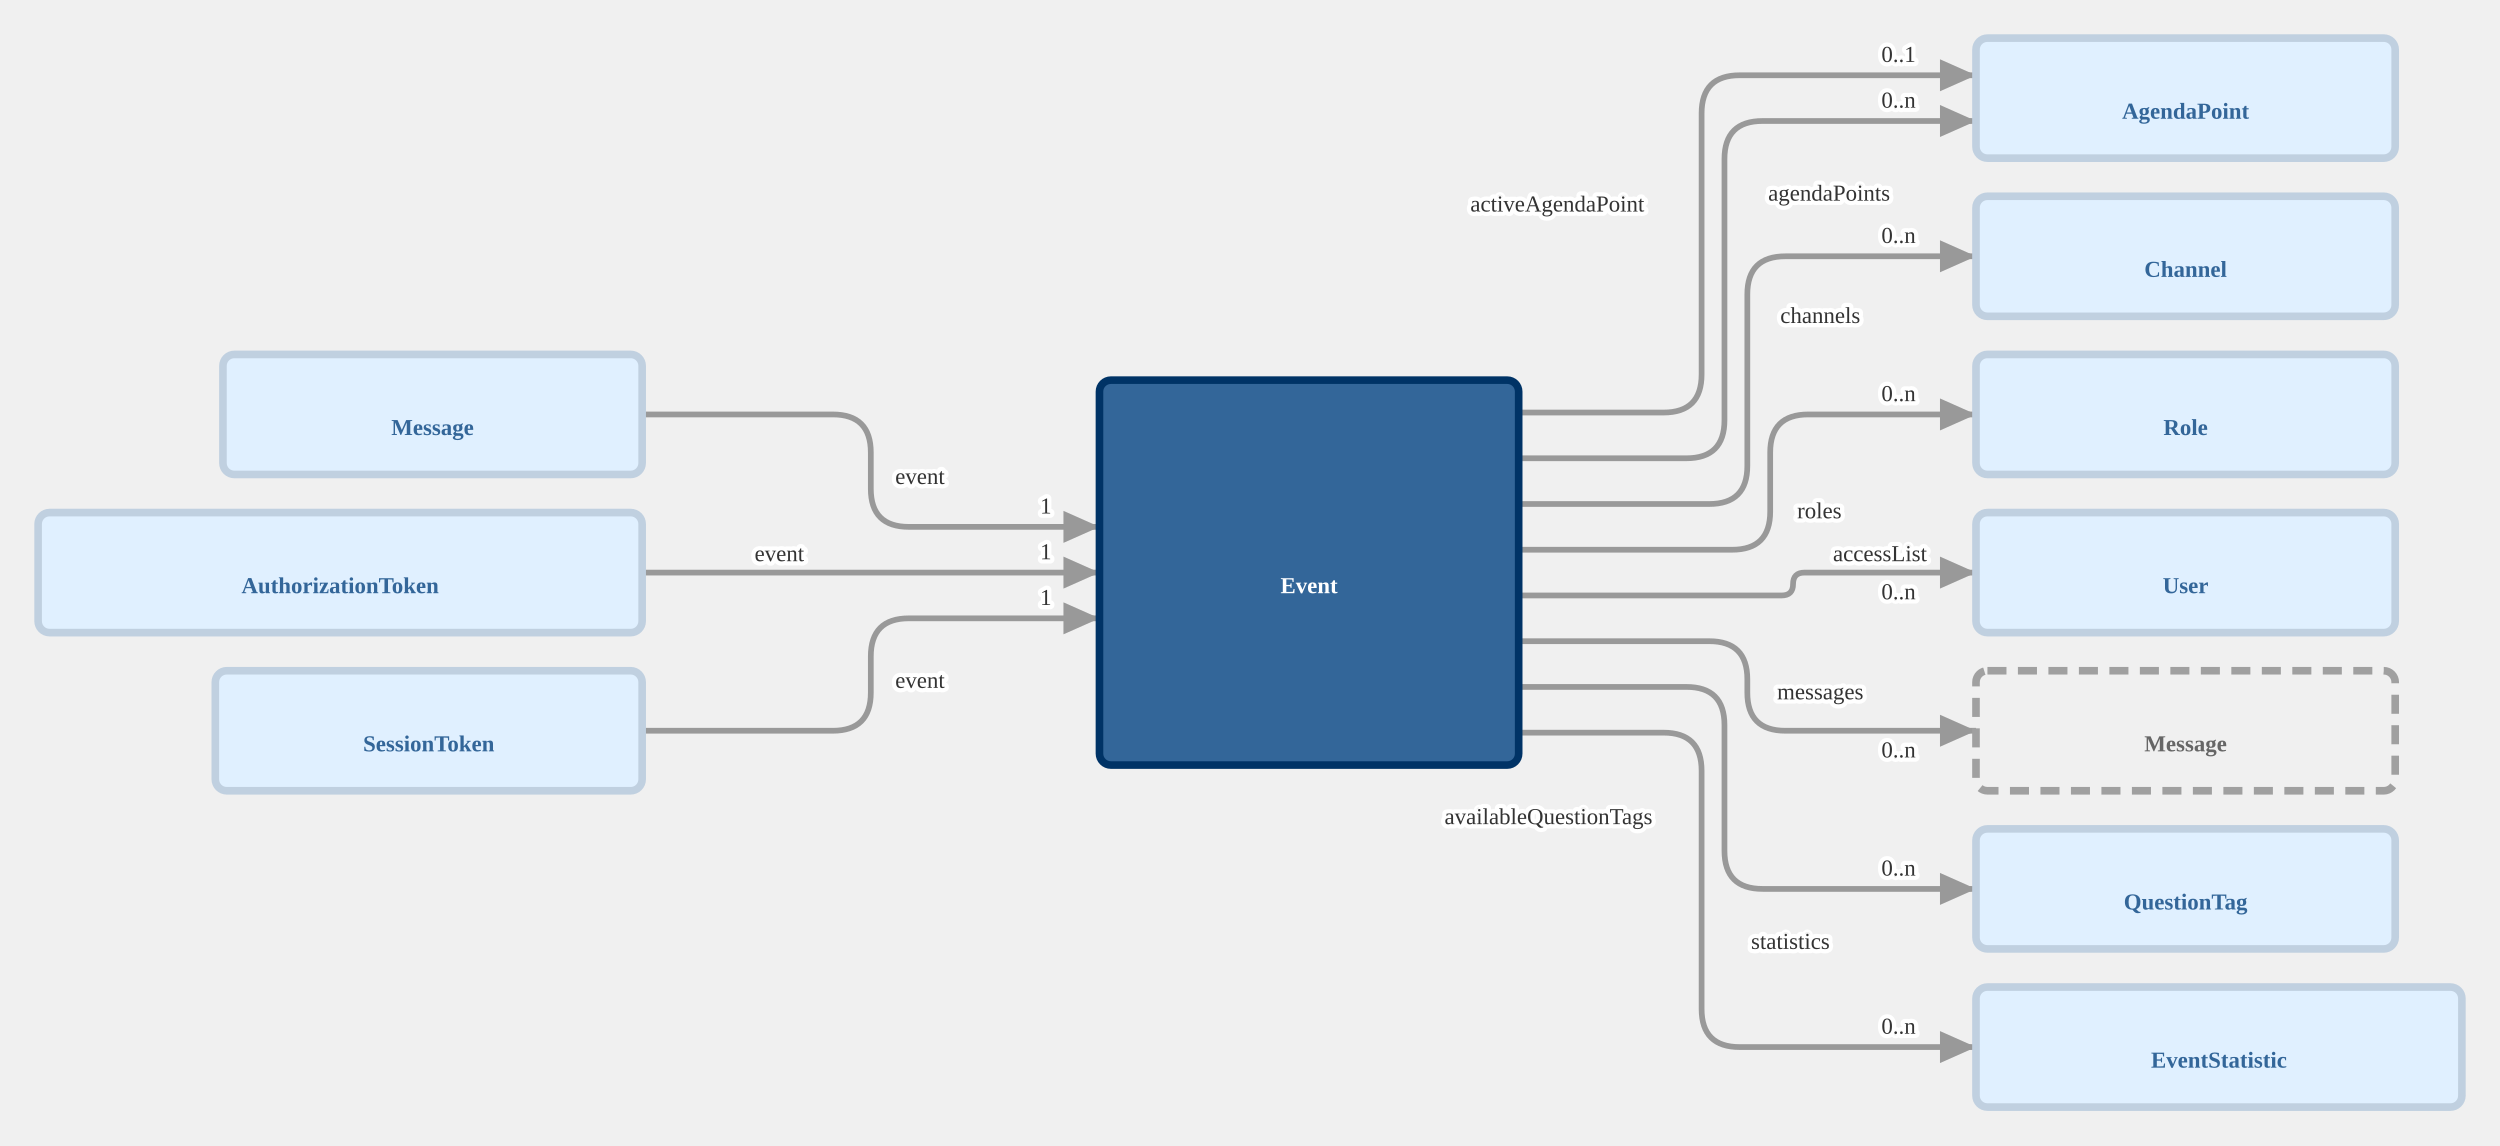
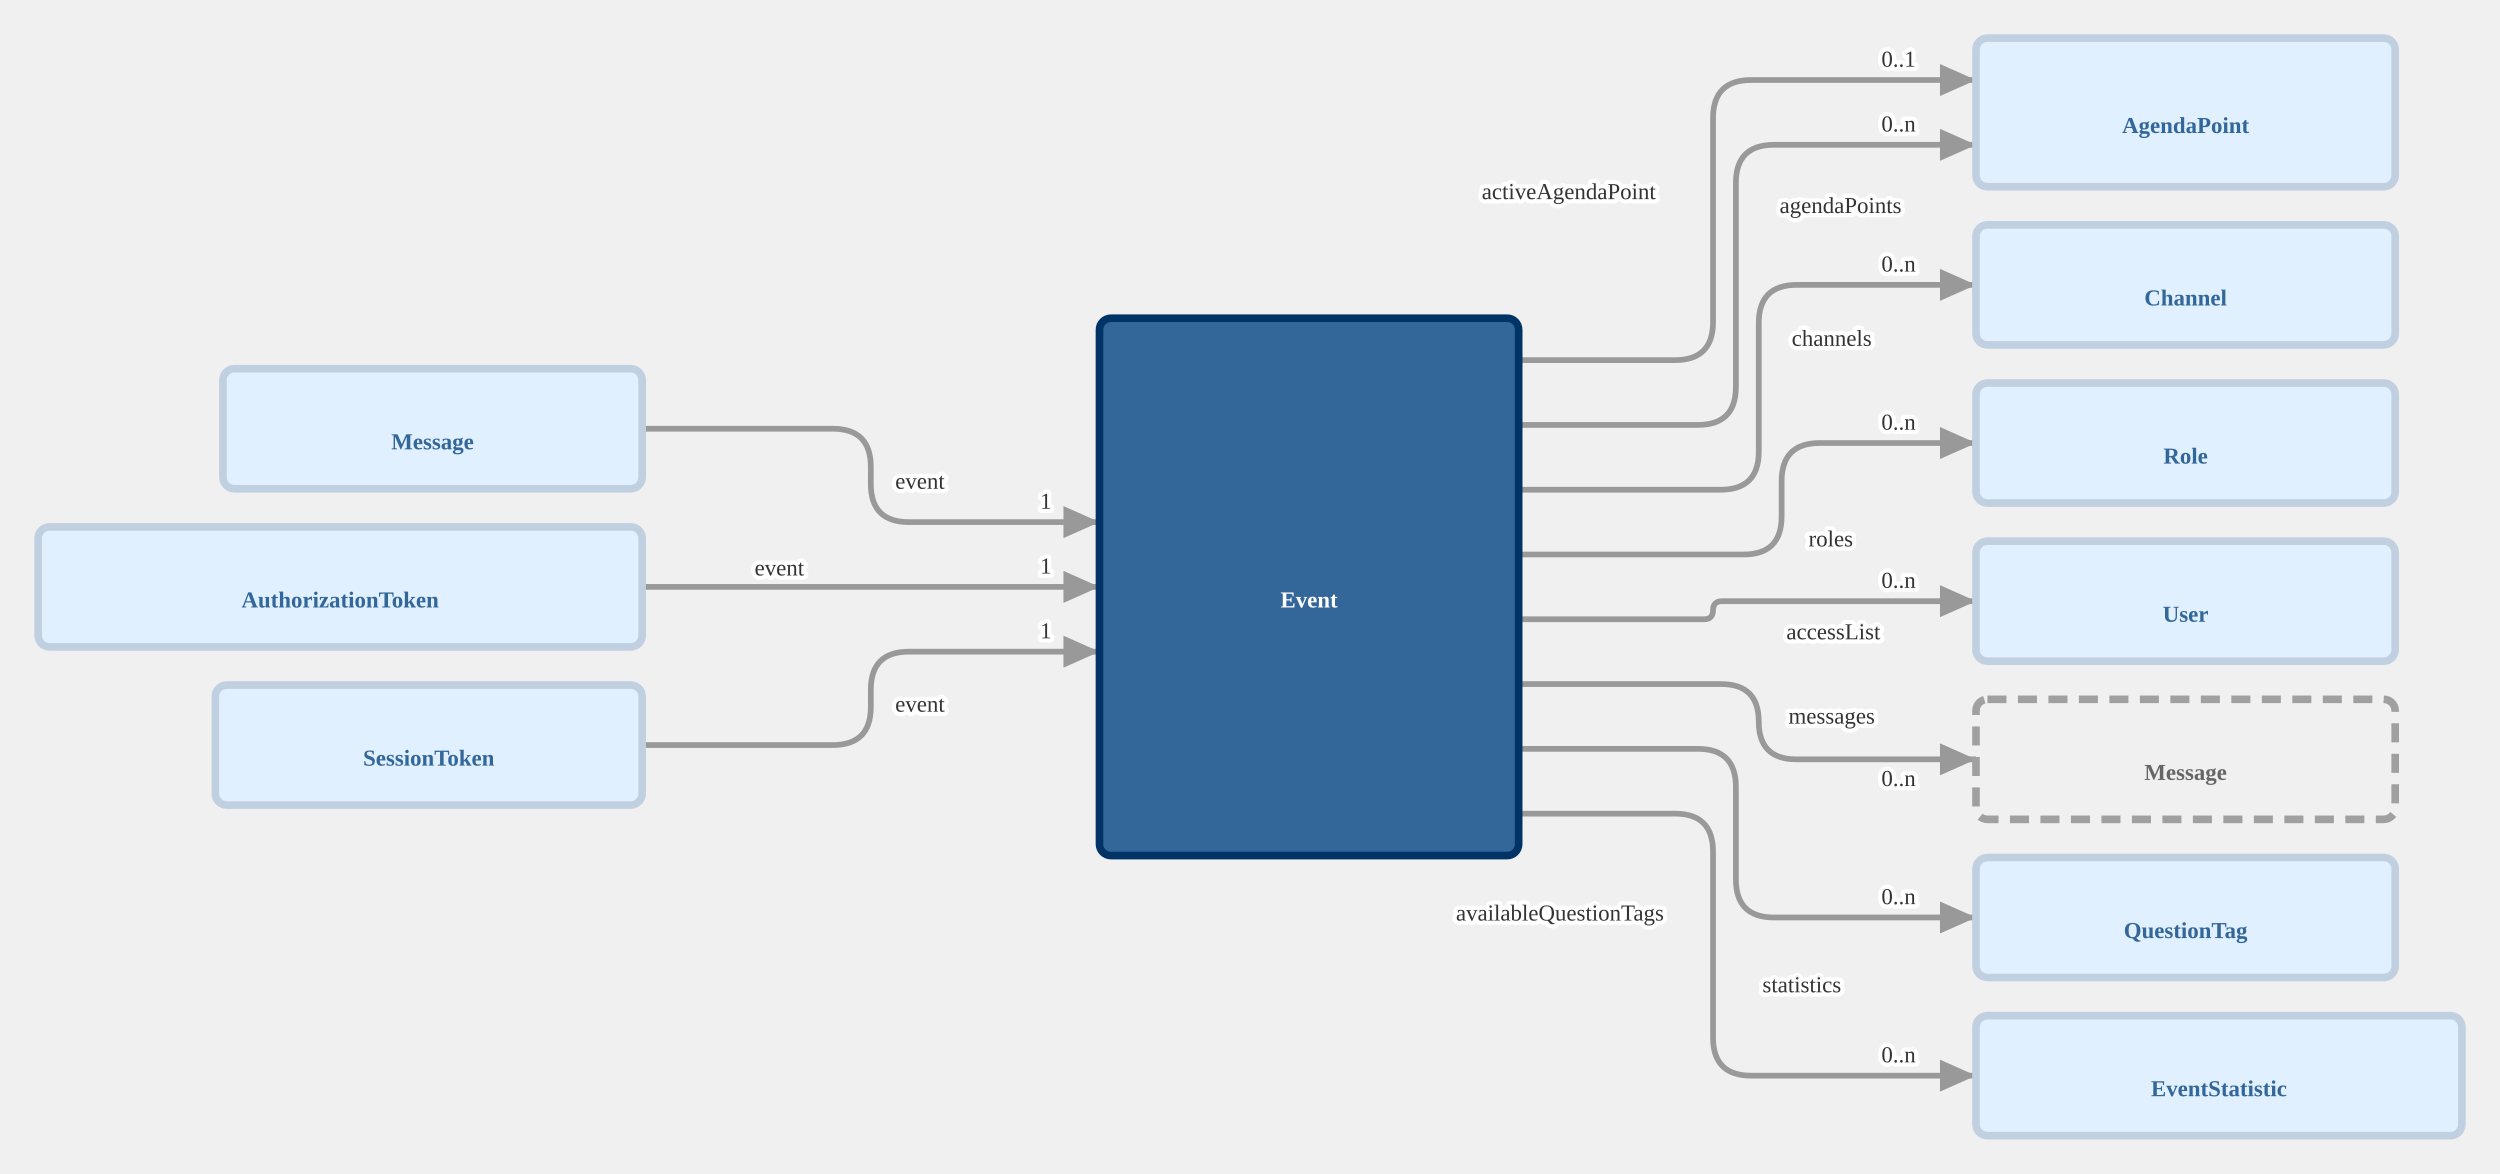
- <svg xmlns="http://www.w3.org/2000/svg" xmlns:xlink="http://www.w3.org/1999/xlink" viewBox="20 20 1312 601" width="1312" height="601">
+ <svg xmlns="http://www.w3.org/2000/svg" xmlns:xlink="http://www.w3.org/1999/xlink" viewBox="20 20 1312 616" width="1312" height="616">
  <defs>
    <style>
.gradia-1b78e744 { fill: none; stroke: #999999; stroke-width: 3 }
.gradia-72a34555 { fill: #999999 }
.gradia-11dad4ff { font-family: var(--gradia-font-family, 'Helvetica'), ui-sans-serif, -apple-system, Helvetica, Arial, sans-serif; font-size: var(--gradia-size-font-edge, 16px); text-anchor: middle; fill: #333333; stroke: var(--gradia-color-edge-halo, #ffffff); stroke-width: 4.5; paint-order: stroke; stroke-linejoin: round }
.gradia-cc24e345 { font-family: var(--gradia-font-family, 'Helvetica'), ui-sans-serif, -apple-system, Helvetica, Arial, sans-serif; font-size: var(--gradia-size-font-arity, 16px); text-anchor: middle; fill: #333333; stroke: var(--gradia-color-edge-halo, #ffffff); stroke-width: 4.5; paint-order: stroke; stroke-linejoin: round }
.gradia-ceed8dfe { fill: #336699; stroke: #003366; stroke-width: 4 }
.gradia-fc3c7305 { font-family: var(--gradia-font-family, 'Helvetica'), ui-sans-serif, -apple-system, Helvetica, Arial, sans-serif; font-size: var(--gradia-size-font-node, 30px); font-weight: 600; text-anchor: middle; fill: #ffffff }
.gradia-a6a22853 { fill: #e0f0ff; stroke: #c0d0e0; stroke-width: 4 }
.gradia-769fb48f { font-family: var(--gradia-font-family, 'Helvetica'), ui-sans-serif, -apple-system, Helvetica, Arial, sans-serif; font-size: var(--gradia-size-font-node, 30px); font-weight: 600; text-anchor: middle; fill: #336699 }
.gradia-305c4be6 { fill: var(--gradia-color-node-ghost-box, #f0f0f0); stroke: var(--gradia-color-node-ghost-border, #a0a0a0); stroke-width: 4 }
.gradia-7fc3d401 { font-family: var(--gradia-font-family, 'Helvetica'), ui-sans-serif, -apple-system, Helvetica, Arial, sans-serif; font-size: var(--gradia-size-font-node, 30px); font-weight: 600; text-anchor: middle; fill: var(--gradia-color-node-ghost-name, #666666) }
</style>
    <marker id="gradia-4e412799ba94-arrow" viewBox="0 0 10 10" refX="9" refY="5" markerWidth="21" markerHeight="21" markerUnits="userSpaceOnUse" orient="auto-start-reverse">
      <path d="M 0 1 L 9 5 L 0 9 z" class="gradia-72a34555" />
    </marker>
  </defs>
-   <path d="M 817 284.5 L 917 284.5 Q 937 284.5 937 264.5 L 937 174.5 Q 937 154.5 957 154.5 L 1057 154.5" class="gradia-1b78e744" marker-end="url(#gradia-4e412799ba94-arrow)" />
-   <path d="M 817 308.5 L 929 308.5 Q 949 308.5 949 288.5 L 949 257.5 Q 949 237.5 969 237.5 L 1057 237.5" class="gradia-1b78e744" marker-end="url(#gradia-4e412799ba94-arrow)" />
-   <path d="M 817 332.5 L 955 332.5 Q 961 332.5 961 326.5 L 961 326.5 Q 961 320.5 967 320.5 L 1057 320.5" class="gradia-1b78e744" marker-end="url(#gradia-4e412799ba94-arrow)" />
-   <path d="M 817 356.5 L 917 356.5 Q 937 356.5 937 376.5 L 937 383.5 Q 937 403.5 957 403.5 L 1057 403.5" class="gradia-1b78e744" marker-end="url(#gradia-4e412799ba94-arrow)" />
-   <path d="M 817 404.5 L 893 404.5 Q 913 404.5 913 424.5 L 913 549.5 Q 913 569.5 933 569.5 L 1057 569.5" class="gradia-1b78e744" marker-end="url(#gradia-4e412799ba94-arrow)" />
-   <path d="M 817 380.5 L 905 380.5 Q 925 380.5 925 400.5 L 925 466.5 Q 925 486.5 945 486.5 L 1057 486.5" class="gradia-1b78e744" marker-end="url(#gradia-4e412799ba94-arrow)" />
-   <path d="M 817 236.5 L 893 236.5 Q 913 236.5 913 216.5 L 913 79.5 Q 913 59.5 933 59.5 L 1057 59.5" class="gradia-1b78e744" marker-end="url(#gradia-4e412799ba94-arrow)" />
-   <path d="M 817 260.5 L 905 260.5 Q 925 260.5 925 240.5 L 925 103.5 Q 925 83.5 945 83.5 L 1057 83.5" class="gradia-1b78e744" marker-end="url(#gradia-4e412799ba94-arrow)" />
-   <path d="M 357 237.5 L 457 237.5 Q 477 237.5 477 257.5 L 477 276.5 Q 477 296.5 497 296.5 L 597 296.5" class="gradia-1b78e744" marker-end="url(#gradia-4e412799ba94-arrow)" />
-   <path d="M 357 320.5 L 597 320.5" class="gradia-1b78e744" marker-end="url(#gradia-4e412799ba94-arrow)" />
-   <path d="M 357 403.5 L 457 403.5 Q 477 403.5 477 383.5 L 477 364.5 Q 477 344.5 497 344.5 L 597 344.5" class="gradia-1b78e744" marker-end="url(#gradia-4e412799ba94-arrow)" />
+   <path d="M 817 277 L 923 277 Q 943 277 943 257 L 943 189.5 Q 943 169.5 963 169.5 L 1057 169.5" class="gradia-1b78e744" marker-end="url(#gradia-4e412799ba94-arrow)" />
+   <path d="M 817 311 L 935 311 Q 955 311 955 291 L 955 272.5 Q 955 252.5 975 252.5 L 1057 252.5" class="gradia-1b78e744" marker-end="url(#gradia-4e412799ba94-arrow)" />
+   <path d="M 817 345 L 914.25 345 Q 919 345 919 340.25 L 919 340.25 Q 919 335.5 923.75 335.5 L 1057 335.5" class="gradia-1b78e744" marker-end="url(#gradia-4e412799ba94-arrow)" />
+   <path d="M 817 379 L 923.25 379 Q 943 379 943 398.75 L 943 398.75 Q 943 418.5 962.75 418.5 L 1057 418.5" class="gradia-1b78e744" marker-end="url(#gradia-4e412799ba94-arrow)" />
+   <path d="M 817 447 L 899 447 Q 919 447 919 467 L 919 564.5 Q 919 584.5 939 584.5 L 1057 584.5" class="gradia-1b78e744" marker-end="url(#gradia-4e412799ba94-arrow)" />
+   <path d="M 817 413 L 911 413 Q 931 413 931 433 L 931 481.5 Q 931 501.5 951 501.5 L 1057 501.5" class="gradia-1b78e744" marker-end="url(#gradia-4e412799ba94-arrow)" />
+   <path d="M 817 209 L 899 209 Q 919 209 919 189 L 919 82 Q 919 62 939 62 L 1057 62" class="gradia-1b78e744" marker-end="url(#gradia-4e412799ba94-arrow)" />
+   <path d="M 817 243 L 911 243 Q 931 243 931 223 L 931 116 Q 931 96 951 96 L 1057 96" class="gradia-1b78e744" marker-end="url(#gradia-4e412799ba94-arrow)" />
+   <path d="M 357 245 L 457 245 Q 477 245 477 265 L 477 274 Q 477 294 497 294 L 597 294" class="gradia-1b78e744" marker-end="url(#gradia-4e412799ba94-arrow)" />
+   <path d="M 357 328 L 597 328" class="gradia-1b78e744" marker-end="url(#gradia-4e412799ba94-arrow)" />
+   <path d="M 357 411 L 457 411 Q 477 411 477 391 L 477 382 Q 477 362 497 362 L 597 362" class="gradia-1b78e744" marker-end="url(#gradia-4e412799ba94-arrow)" />
  <a href="#event" xlink:href="#event">
-     <rect x="597" y="219.5" width="220" height="202" rx="6" class="gradia-ceed8dfe" />
-     <text x="707" y="331.3" class="gradia-fc3c7305">Event</text>
+     <rect x="597" y="187" width="220" height="282" rx="6" class="gradia-ceed8dfe" />
+     <text x="707" y="338.8" class="gradia-fc3c7305">Event</text>
  </a>
  <a href="#message" xlink:href="#message">
-     <rect x="137" y="206" width="220" height="63" rx="6" class="gradia-a6a22853" />
-     <text x="247" y="248.3" class="gradia-769fb48f">Message</text>
+     <rect x="137" y="213.5" width="220" height="63" rx="6" class="gradia-a6a22853" />
+     <text x="247" y="255.8" class="gradia-769fb48f">Message</text>
  </a>
  <a href="#authorizationtoken" xlink:href="#authorizationtoken">
-     <rect x="40" y="289" width="317" height="63" rx="6" class="gradia-a6a22853" />
-     <text x="198.5" y="331.3" class="gradia-769fb48f">AuthorizationToken</text>
+     <rect x="40" y="296.5" width="317" height="63" rx="6" class="gradia-a6a22853" />
+     <text x="198.5" y="338.8" class="gradia-769fb48f">AuthorizationToken</text>
  </a>
  <a href="#sessiontoken" xlink:href="#sessiontoken">
-     <rect x="133" y="372" width="224" height="63" rx="6" class="gradia-a6a22853" />
-     <text x="245" y="414.3" class="gradia-769fb48f">SessionToken</text>
+     <rect x="133" y="379.5" width="224" height="63" rx="6" class="gradia-a6a22853" />
+     <text x="245" y="421.8" class="gradia-769fb48f">SessionToken</text>
  </a>
  <a href="#agendapoint" xlink:href="#agendapoint">
-     <rect x="1057" y="40" width="220" height="63" rx="6" class="gradia-a6a22853" />
-     <text x="1167" y="82.3" class="gradia-769fb48f">AgendaPoint</text>
+     <rect x="1057" y="40" width="220" height="78" rx="6" class="gradia-a6a22853" />
+     <text x="1167" y="89.8" class="gradia-769fb48f">AgendaPoint</text>
  </a>
  <a href="#channel" xlink:href="#channel">
-     <rect x="1057" y="123" width="220" height="63" rx="6" class="gradia-a6a22853" />
-     <text x="1167" y="165.3" class="gradia-769fb48f">Channel</text>
+     <rect x="1057" y="138" width="220" height="63" rx="6" class="gradia-a6a22853" />
+     <text x="1167" y="180.3" class="gradia-769fb48f">Channel</text>
  </a>
  <a href="#role" xlink:href="#role">
-     <rect x="1057" y="206" width="220" height="63" rx="6" class="gradia-a6a22853" />
-     <text x="1167" y="248.3" class="gradia-769fb48f">Role</text>
+     <rect x="1057" y="221" width="220" height="63" rx="6" class="gradia-a6a22853" />
+     <text x="1167" y="263.3" class="gradia-769fb48f">Role</text>
  </a>
  <a href="#user" xlink:href="#user">
-     <rect x="1057" y="289" width="220" height="63" rx="6" class="gradia-a6a22853" />
-     <text x="1167" y="331.3" class="gradia-769fb48f">User</text>
+     <rect x="1057" y="304" width="220" height="63" rx="6" class="gradia-a6a22853" />
+     <text x="1167" y="346.3" class="gradia-769fb48f">User</text>
  </a>
  <a href="#message" xlink:href="#message">
-     <rect x="1057" y="372" width="220" height="63" rx="6" class="gradia-305c4be6" stroke-dasharray="10 6" />
-     <text x="1167" y="414.3" class="gradia-7fc3d401">Message</text>
+     <rect x="1057" y="387" width="220" height="63" rx="6" class="gradia-305c4be6" stroke-dasharray="10 6" />
+     <text x="1167" y="429.3" class="gradia-7fc3d401">Message</text>
  </a>
  <a href="#questiontag" xlink:href="#questiontag">
-     <rect x="1057" y="455" width="220" height="63" rx="6" class="gradia-a6a22853" />
-     <text x="1167" y="497.3" class="gradia-769fb48f">QuestionTag</text>
+     <rect x="1057" y="470" width="220" height="63" rx="6" class="gradia-a6a22853" />
+     <text x="1167" y="512.3" class="gradia-769fb48f">QuestionTag</text>
  </a>
  <a href="#eventstatistic" xlink:href="#eventstatistic">
-     <rect x="1057" y="538" width="255" height="63" rx="6" class="gradia-a6a22853" />
-     <text x="1184.5" y="580.3" class="gradia-769fb48f">EventStatistic</text>
+     <rect x="1057" y="553" width="255" height="63" rx="6" class="gradia-a6a22853" />
+     <text x="1184.5" y="595.3" class="gradia-769fb48f">EventStatistic</text>
  </a>
-   <text x="975.28" y="189.5" class="gradia-11dad4ff">channels</text>
-   <text x="1016.36" y="147.5" class="gradia-cc24e345">0..n</text>
-   <text x="974.8" y="292" class="gradia-11dad4ff">roles</text>
-   <text x="1016.36" y="230.5" class="gradia-cc24e345">0..n</text>
-   <text x="1006.6" y="314.5" class="gradia-11dad4ff">accessList</text>
-   <text x="1016.36" y="334.5" class="gradia-cc24e345">0..n</text>
-   <text x="975.28" y="387" class="gradia-11dad4ff">messages</text>
-   <text x="1016.36" y="417.5" class="gradia-cc24e345">0..n</text>
-   <text x="959.6" y="518" class="gradia-11dad4ff">statistics</text>
-   <text x="1016.36" y="562.5" class="gradia-cc24e345">0..n</text>
-   <text x="832.64" y="452.5" class="gradia-11dad4ff">availableQuestionTags</text>
-   <text x="1016.36" y="479.5" class="gradia-cc24e345">0..n</text>
-   <text x="837.28" y="131" class="gradia-11dad4ff">activeAgendaPoint</text>
-   <text x="1016.36" y="52.5" class="gradia-cc24e345">0..1</text>
-   <text x="979.92" y="125.3" class="gradia-11dad4ff">agendaPoints</text>
-   <text x="1016.36" y="76.5" class="gradia-cc24e345">0..n</text>
-   <text x="502.8" y="274" class="gradia-11dad4ff">event</text>
-   <text x="568.84" y="289.5" class="gradia-cc24e345">1</text>
-   <text x="429" y="314.5" class="gradia-11dad4ff">event</text>
-   <text x="568.84" y="313.5" class="gradia-cc24e345">1</text>
-   <text x="502.8" y="381" class="gradia-11dad4ff">event</text>
-   <text x="568.84" y="337.5" class="gradia-cc24e345">1</text>
+   <text x="981.28" y="201.5" class="gradia-11dad4ff">channels</text>
+   <text x="1016.36" y="162.5" class="gradia-cc24e345">0..n</text>
+   <text x="980.8" y="306.75" class="gradia-11dad4ff">roles</text>
+   <text x="1016.36" y="245.5" class="gradia-cc24e345">0..n</text>
+   <text x="982.15" y="355.5" class="gradia-11dad4ff">accessList</text>
+   <text x="1016.36" y="328.5" class="gradia-cc24e345">0..n</text>
+   <text x="981.28" y="399.75" class="gradia-11dad4ff">messages</text>
+   <text x="1016.36" y="432.5" class="gradia-cc24e345">0..n</text>
+   <text x="965.6" y="540.75" class="gradia-11dad4ff">statistics</text>
+   <text x="1016.36" y="577.5" class="gradia-cc24e345">0..n</text>
+   <text x="838.64" y="503.1" class="gradia-11dad4ff">availableQuestionTags</text>
+   <text x="1016.36" y="494.5" class="gradia-cc24e345">0..n</text>
+   <text x="843.28" y="124.5" class="gradia-11dad4ff">activeAgendaPoint</text>
+   <text x="1016.36" y="55" class="gradia-cc24e345">0..1</text>
+   <text x="985.92" y="131.8" class="gradia-11dad4ff">agendaPoints</text>
+   <text x="1016.36" y="89" class="gradia-cc24e345">0..n</text>
+   <text x="502.8" y="276.5" class="gradia-11dad4ff">event</text>
+   <text x="568.84" y="287" class="gradia-cc24e345">1</text>
+   <text x="429" y="322" class="gradia-11dad4ff">event</text>
+   <text x="568.84" y="321" class="gradia-cc24e345">1</text>
+   <text x="502.8" y="393.5" class="gradia-11dad4ff">event</text>
+   <text x="568.84" y="355" class="gradia-cc24e345">1</text>
</svg>
